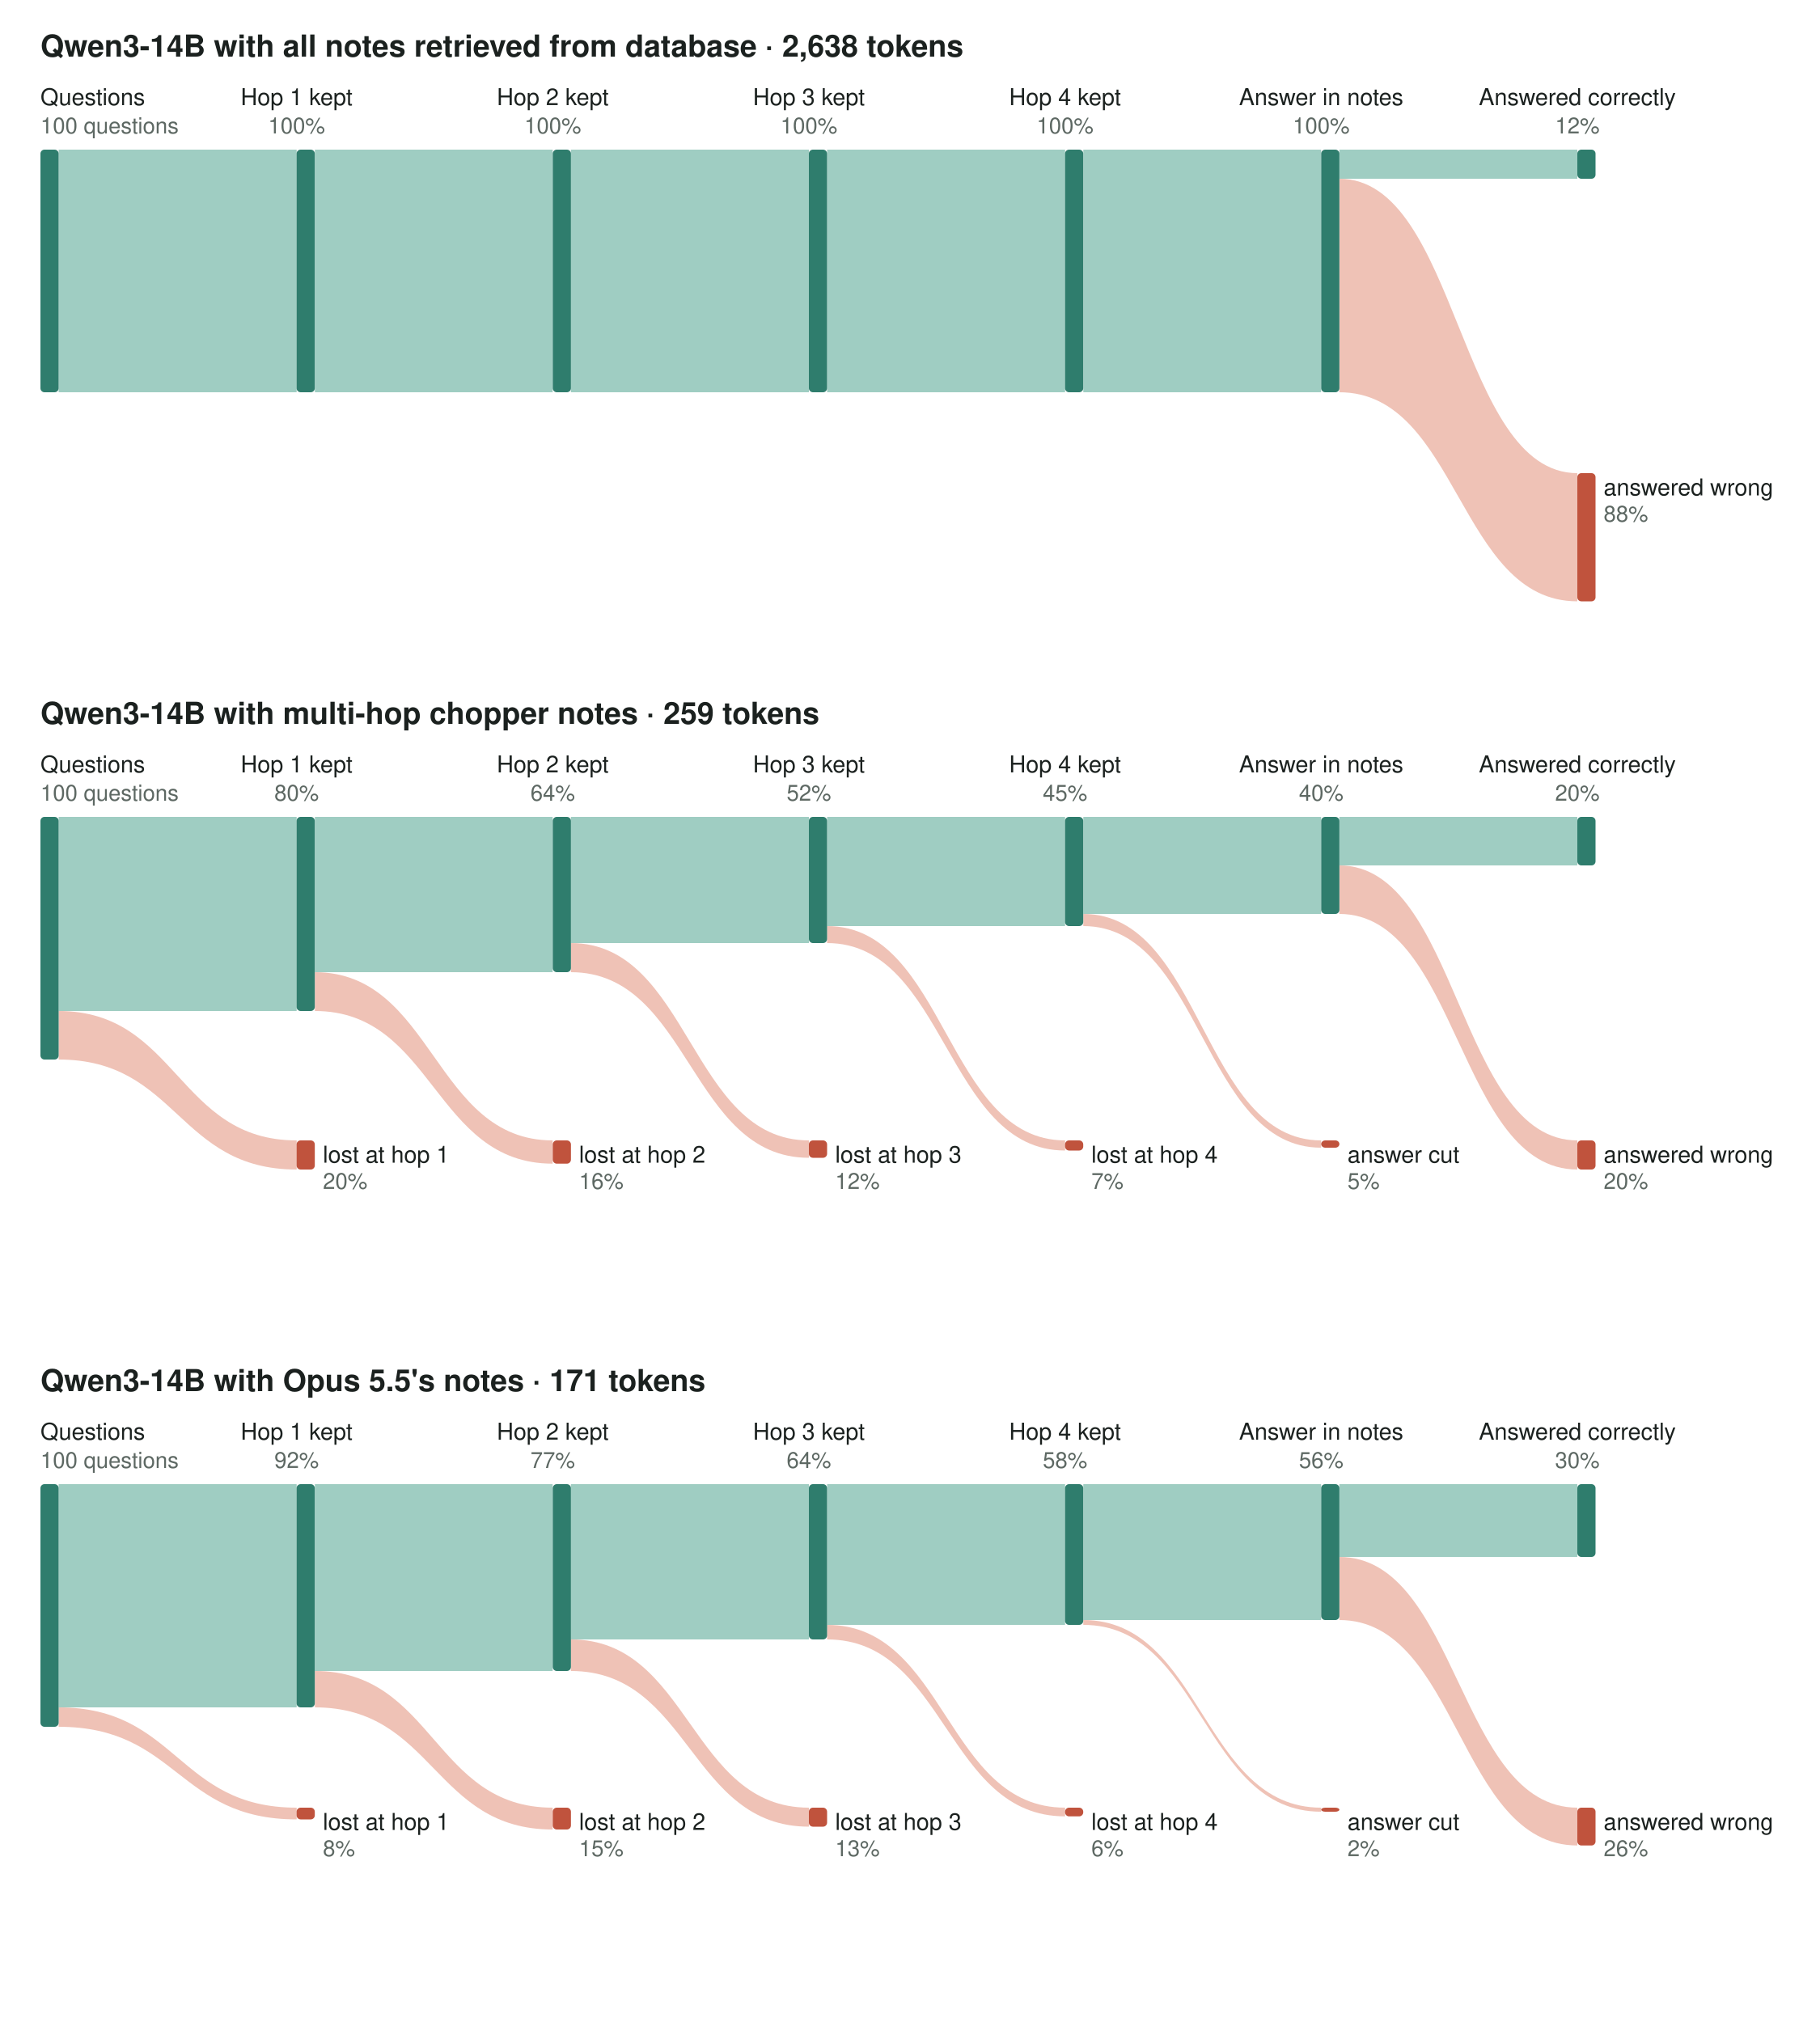
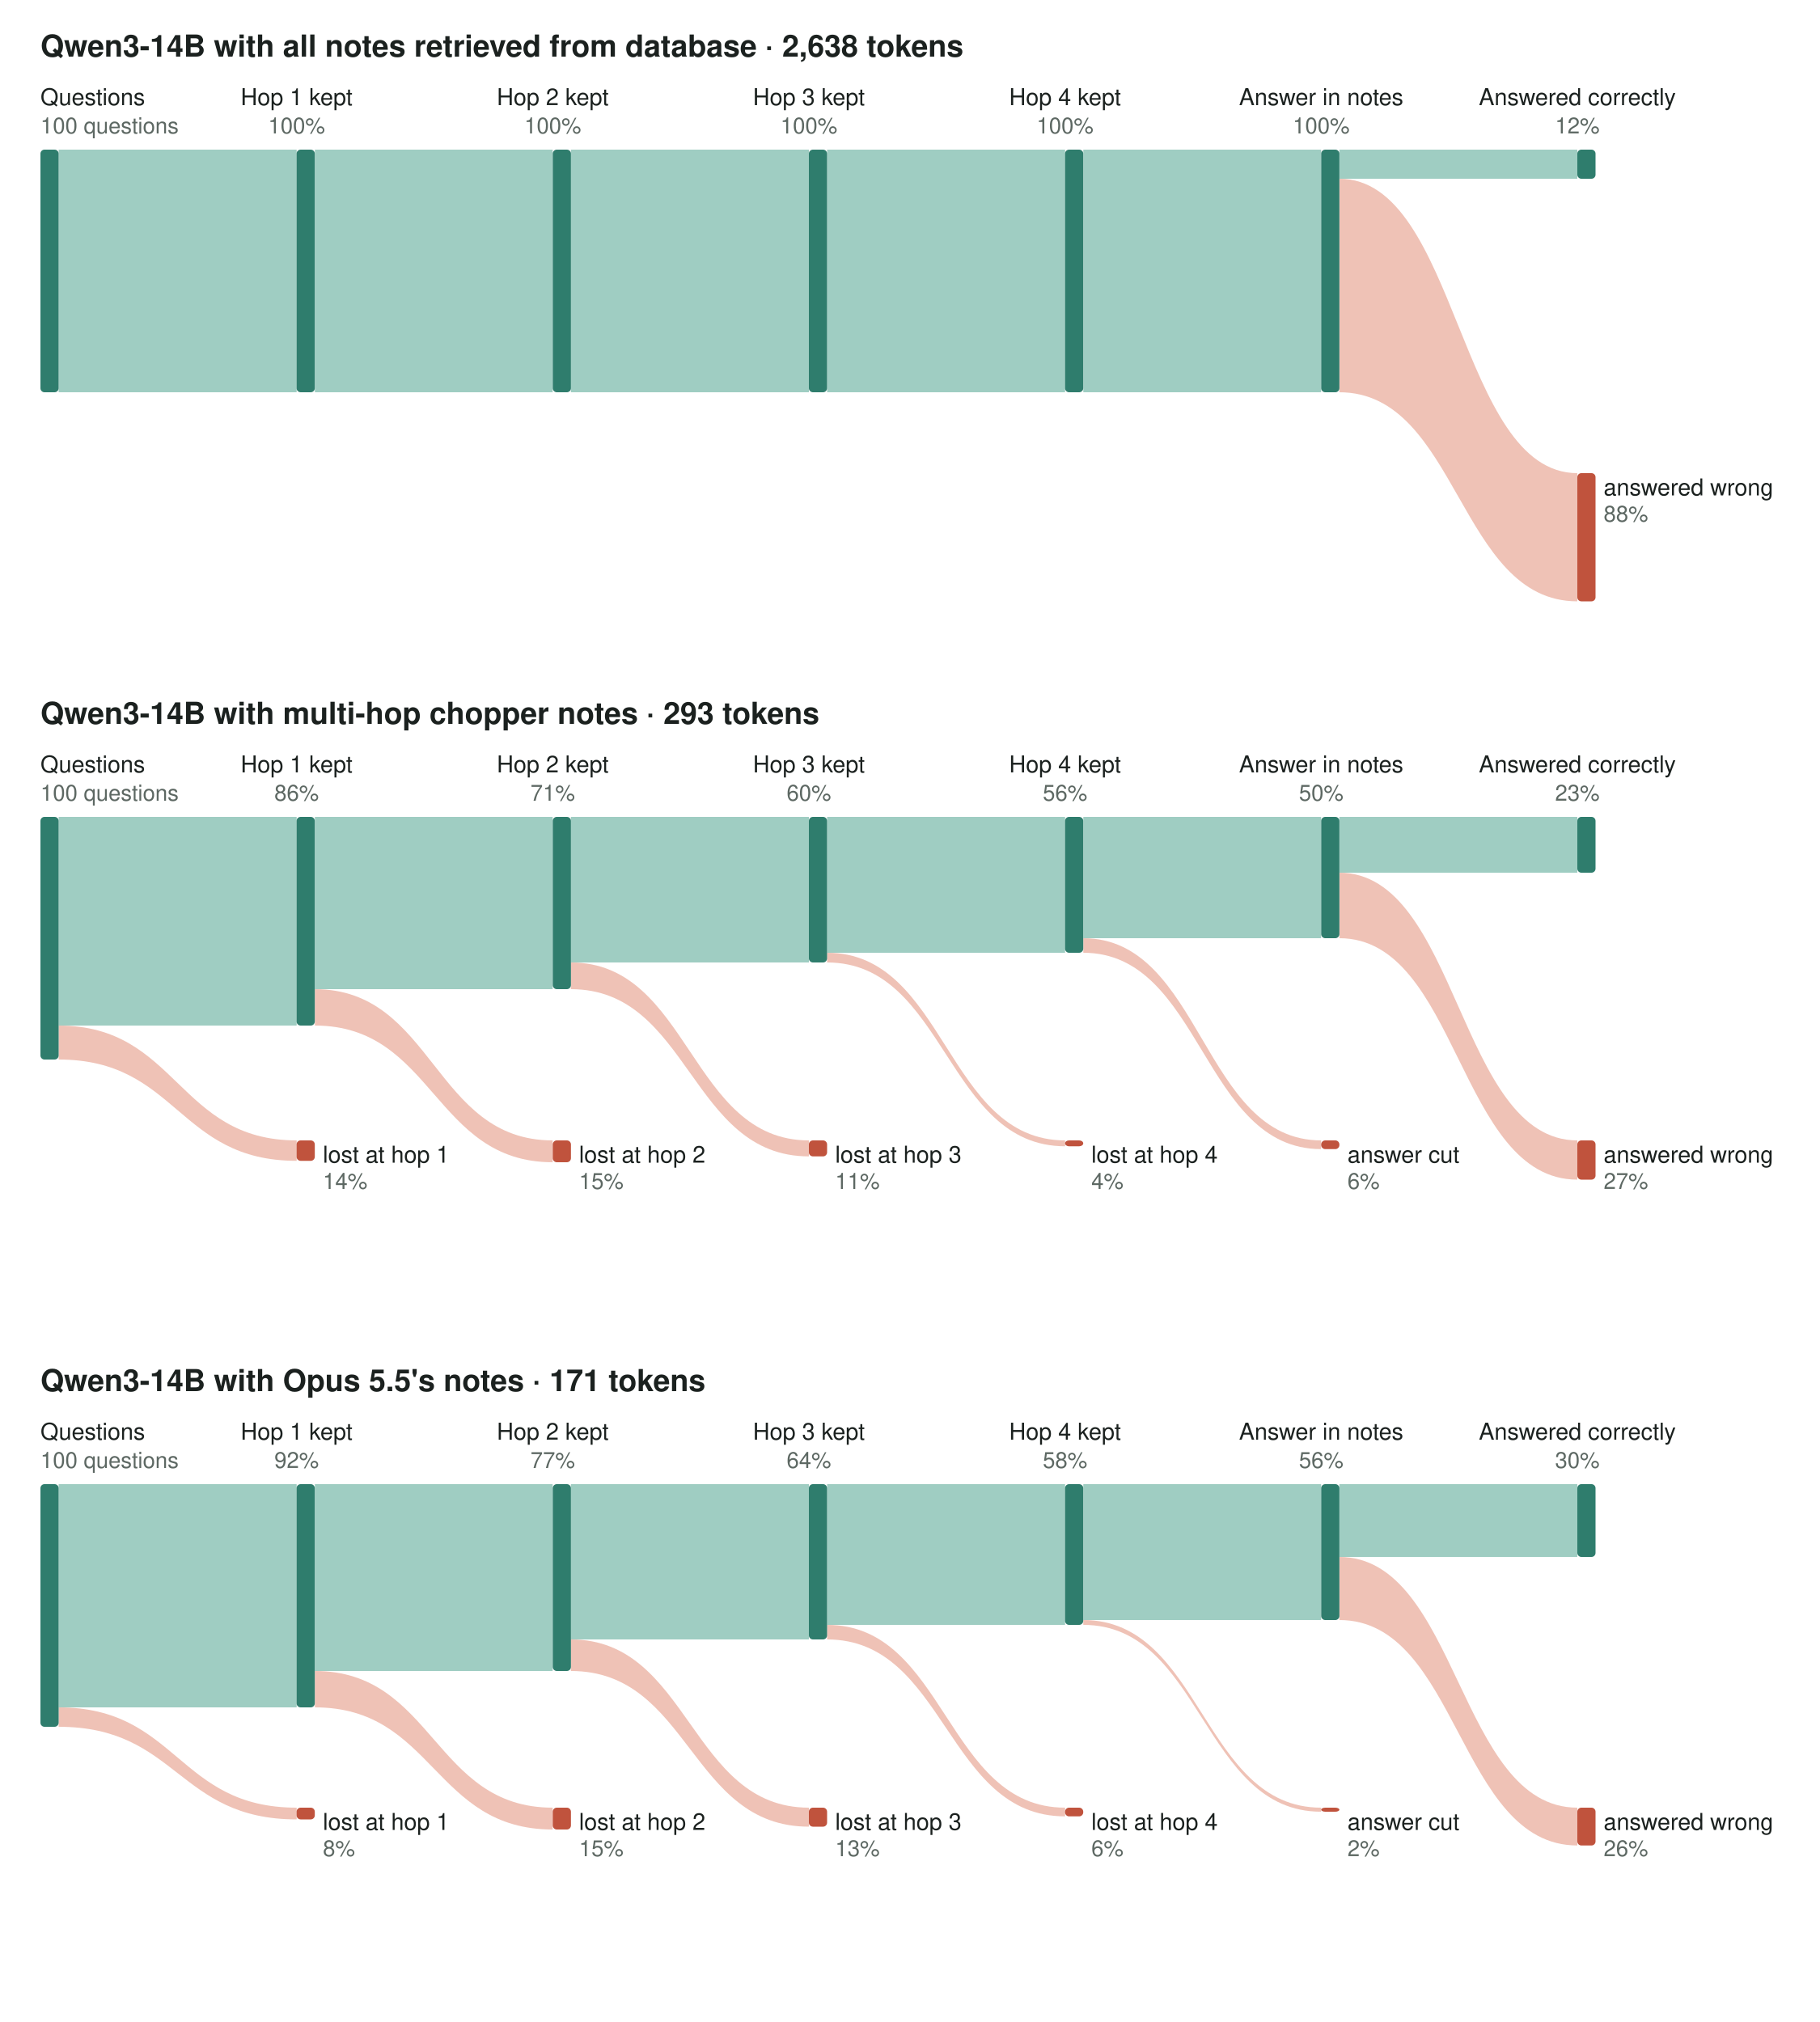
<svg xmlns="http://www.w3.org/2000/svg" viewBox="0 0 900 1000" width="900" font-family="Helvetica, Arial, sans-serif">
  <rect width="100%" height="100%" fill="#ffffff" />
  <text x="20" y="28" font-size="15" font-weight="700" fill="#1b211f">Qwen3-14B with all notes retrieved from database · 2,638 tokens</text>
  <path d="M29.0,74.0 C87.8,74.0 87.8,74.0 146.7,74.0 L146.7,194.0 C87.8,194.0 87.8,194.0 29.0,194.0 Z" fill="#9fcdc2" />
  <path d="M155.7,74.0 C214.5,74.0 214.5,74.0 273.3,74.0 L273.3,194.0 C214.5,194.0 214.5,194.0 155.7,194.0 Z" fill="#9fcdc2" />
  <path d="M282.3,74.0 C341.2,74.0 341.2,74.0 400.0,74.0 L400.0,194.0 C341.2,194.0 341.2,194.0 282.3,194.0 Z" fill="#9fcdc2" />
  <path d="M409.0,74.0 C467.8,74.0 467.8,74.0 526.7,74.0 L526.7,194.0 C467.8,194.0 467.8,194.0 409.0,194.0 Z" fill="#9fcdc2" />
  <path d="M535.7,74.0 C594.5,74.0 594.5,74.0 653.3,74.0 L653.3,194.0 C594.5,194.0 594.5,194.0 535.7,194.0 Z" fill="#9fcdc2" />
  <path d="M662.3,74.0 C721.2,74.0 721.2,74.0 780.0,74.0 L780.0,88.4 C721.2,88.4 721.2,88.4 662.3,88.4 Z" fill="#9fcdc2" />
  <path d="M662.3,88.4 C721.2,88.4 721.2,234.0 780.0,234.0 L780.0,297.4 C721.2,297.4 721.2,194.0 662.3,194.0 Z" fill="#efc2b6" />
  <rect x="780.0" y="234" width="9" height="63.4" fill="#c0533d" rx="2" />
  <text x="793.0" y="245" font-size="11.5" fill="#1b211f">answered wrong</text>
  <text x="793.0" y="258" font-size="11" fill="#5d6863">88%</text>
  <rect x="20.0" y="74" width="9" height="120.0" fill="#2f7d6d" rx="2" />
  <text x="20.0" y="52" font-size="11.5" text-anchor="start" fill="#1b211f">Questions</text>
  <text x="20.0" y="66" font-size="11" text-anchor="start" fill="#5d6863">100 questions</text>
  <rect x="146.667" y="74" width="9" height="120.0" fill="#2f7d6d" rx="2" />
  <text x="146.667" y="52" font-size="11.5" text-anchor="middle" fill="#1b211f">Hop 1 kept</text>
  <text x="146.667" y="66" font-size="11" text-anchor="middle" fill="#5d6863">100%</text>
  <rect x="273.333" y="74" width="9" height="120.0" fill="#2f7d6d" rx="2" />
  <text x="273.333" y="52" font-size="11.5" text-anchor="middle" fill="#1b211f">Hop 2 kept</text>
  <text x="273.333" y="66" font-size="11" text-anchor="middle" fill="#5d6863">100%</text>
  <rect x="400.0" y="74" width="9" height="120.0" fill="#2f7d6d" rx="2" />
  <text x="400.0" y="52" font-size="11.5" text-anchor="middle" fill="#1b211f">Hop 3 kept</text>
  <text x="400.0" y="66" font-size="11" text-anchor="middle" fill="#5d6863">100%</text>
  <rect x="526.667" y="74" width="9" height="120.0" fill="#2f7d6d" rx="2" />
  <text x="526.667" y="52" font-size="11.5" text-anchor="middle" fill="#1b211f">Hop 4 kept</text>
  <text x="526.667" y="66" font-size="11" text-anchor="middle" fill="#5d6863">100%</text>
  <rect x="653.333" y="74" width="9" height="120.0" fill="#2f7d6d" rx="2" />
  <text x="653.333" y="52" font-size="11.5" text-anchor="middle" fill="#1b211f">Answer in notes</text>
  <text x="653.333" y="66" font-size="11" text-anchor="middle" fill="#5d6863">100%</text>
  <rect x="780.0" y="74" width="9" height="14.4" fill="#2f7d6d" rx="2" />
  <text x="780.0" y="52" font-size="11.5" text-anchor="middle" fill="#1b211f">Answered correctly</text>
  <text x="780.0" y="66" font-size="11" text-anchor="middle" fill="#5d6863">12%</text>
-   <text x="20" y="358.0" font-size="15" font-weight="700" fill="#1b211f">Qwen3-14B with multi-hop chopper notes · 259 tokens</text>
-   <path d="M29.0,404.0 C87.8,404.0 87.8,404.0 146.7,404.0 L146.7,500.0 C87.8,500.0 87.8,500.0 29.0,500.0 Z" fill="#9fcdc2" />
-   <path d="M29.0,500.0 C87.8,500.0 87.8,564.0 146.7,564.0 L146.7,578.4 C87.8,578.4 87.8,524.0 29.0,524.0 Z" fill="#efc2b6" />
-   <rect x="146.667" y="564.0" width="9" height="14.4" fill="#c0533d" rx="2" />
+   <text x="20" y="358.0" font-size="15" font-weight="700" fill="#1b211f">Qwen3-14B with multi-hop chopper notes · 293 tokens</text>
+   <path d="M29.0,404.0 C87.8,404.0 87.8,404.0 146.7,404.0 L146.7,507.2 C87.8,507.2 87.8,507.2 29.0,507.2 Z" fill="#9fcdc2" />
+   <path d="M29.0,507.2 C87.8,507.2 87.8,564.0 146.7,564.0 L146.7,574.1 C87.8,574.1 87.8,524.0 29.0,524.0 Z" fill="#efc2b6" />
+   <rect x="146.667" y="564.0" width="9" height="10.1" fill="#c0533d" rx="2" />
  <text x="159.667" y="575.0" font-size="11.5" fill="#1b211f">lost at hop 1</text>
-   <text x="159.667" y="588.0" font-size="11" fill="#5d6863">20%</text>
-   <path d="M155.7,404.0 C214.5,404.0 214.5,404.0 273.3,404.0 L273.3,480.8 C214.5,480.8 214.5,480.8 155.7,480.8 Z" fill="#9fcdc2" />
-   <path d="M155.7,480.8 C214.5,480.8 214.5,564.0 273.3,564.0 L273.3,575.5 C214.5,575.5 214.5,500.0 155.7,500.0 Z" fill="#efc2b6" />
-   <rect x="273.333" y="564.0" width="9" height="11.5" fill="#c0533d" rx="2" />
+   <text x="159.667" y="588.0" font-size="11" fill="#5d6863">14%</text>
+   <path d="M155.7,404.0 C214.5,404.0 214.5,404.0 273.3,404.0 L273.3,489.2 C214.5,489.2 214.5,489.2 155.7,489.2 Z" fill="#9fcdc2" />
+   <path d="M155.7,489.2 C214.5,489.2 214.5,564.0 273.3,564.0 L273.3,574.8 C214.5,574.8 214.5,507.2 155.7,507.2 Z" fill="#efc2b6" />
+   <rect x="273.333" y="564.0" width="9" height="10.8" fill="#c0533d" rx="2" />
  <text x="286.333" y="575.0" font-size="11.5" fill="#1b211f">lost at hop 2</text>
-   <text x="286.333" y="588.0" font-size="11" fill="#5d6863">16%</text>
-   <path d="M282.3,404.0 C341.2,404.0 341.2,404.0 400.0,404.0 L400.0,466.4 C341.2,466.4 341.2,466.4 282.3,466.4 Z" fill="#9fcdc2" />
-   <path d="M282.3,466.4 C341.2,466.4 341.2,564.0 400.0,564.0 L400.0,572.6 C341.2,572.6 341.2,480.8 282.3,480.8 Z" fill="#efc2b6" />
-   <rect x="400.0" y="564.0" width="9" height="8.6" fill="#c0533d" rx="2" />
+   <text x="286.333" y="588.0" font-size="11" fill="#5d6863">15%</text>
+   <path d="M282.3,404.0 C341.2,404.0 341.2,404.0 400.0,404.0 L400.0,476.0 C341.2,476.0 341.2,476.0 282.3,476.0 Z" fill="#9fcdc2" />
+   <path d="M282.3,476.0 C341.2,476.0 341.2,564.0 400.0,564.0 L400.0,571.9 C341.2,571.9 341.2,489.2 282.3,489.2 Z" fill="#efc2b6" />
+   <rect x="400.0" y="564.0" width="9" height="7.9" fill="#c0533d" rx="2" />
  <text x="413.0" y="575.0" font-size="11.5" fill="#1b211f">lost at hop 3</text>
-   <text x="413.0" y="588.0" font-size="11" fill="#5d6863">12%</text>
-   <path d="M409.0,404.0 C467.8,404.0 467.8,404.0 526.7,404.0 L526.7,458.0 C467.8,458.0 467.8,458.0 409.0,458.0 Z" fill="#9fcdc2" />
-   <path d="M409.0,458.0 C467.8,458.0 467.8,564.0 526.7,564.0 L526.7,569.0 C467.8,569.0 467.8,466.4 409.0,466.4 Z" fill="#efc2b6" />
-   <rect x="526.667" y="564.0" width="9" height="5.0" fill="#c0533d" rx="2" />
+   <text x="413.0" y="588.0" font-size="11" fill="#5d6863">11%</text>
+   <path d="M409.0,404.0 C467.8,404.0 467.8,404.0 526.7,404.0 L526.7,471.2 C467.8,471.2 467.8,471.2 409.0,471.2 Z" fill="#9fcdc2" />
+   <path d="M409.0,471.2 C467.8,471.2 467.8,564.0 526.7,564.0 L526.7,566.9 C467.8,566.9 467.8,476.0 409.0,476.0 Z" fill="#efc2b6" />
+   <rect x="526.667" y="564.0" width="9" height="2.9" fill="#c0533d" rx="2" />
  <text x="539.667" y="575.0" font-size="11.5" fill="#1b211f">lost at hop 4</text>
-   <text x="539.667" y="588.0" font-size="11" fill="#5d6863">7%</text>
-   <path d="M535.7,404.0 C594.5,404.0 594.5,404.0 653.3,404.0 L653.3,452.0 C594.5,452.0 594.5,452.0 535.7,452.0 Z" fill="#9fcdc2" />
-   <path d="M535.7,452.0 C594.5,452.0 594.5,564.0 653.3,564.0 L653.3,567.6 C594.5,567.6 594.5,458.0 535.7,458.0 Z" fill="#efc2b6" />
-   <rect x="653.333" y="564.0" width="9" height="3.6" fill="#c0533d" rx="2" />
+   <text x="539.667" y="588.0" font-size="11" fill="#5d6863">4%</text>
+   <path d="M535.7,404.0 C594.5,404.0 594.5,404.0 653.3,404.0 L653.3,464.0 C594.5,464.0 594.5,464.0 535.7,464.0 Z" fill="#9fcdc2" />
+   <path d="M535.7,464.0 C594.5,464.0 594.5,564.0 653.3,564.0 L653.3,568.3 C594.5,568.3 594.5,471.2 535.7,471.2 Z" fill="#efc2b6" />
+   <rect x="653.333" y="564.0" width="9" height="4.3" fill="#c0533d" rx="2" />
  <text x="666.333" y="575.0" font-size="11.5" fill="#1b211f">answer cut</text>
-   <text x="666.333" y="588.0" font-size="11" fill="#5d6863">5%</text>
-   <path d="M662.3,404.0 C721.2,404.0 721.2,404.0 780.0,404.0 L780.0,428.0 C721.2,428.0 721.2,428.0 662.3,428.0 Z" fill="#9fcdc2" />
-   <path d="M662.3,428.0 C721.2,428.0 721.2,564.0 780.0,564.0 L780.0,578.4 C721.2,578.4 721.2,452.0 662.3,452.0 Z" fill="#efc2b6" />
-   <rect x="780.0" y="564.0" width="9" height="14.4" fill="#c0533d" rx="2" />
+   <text x="666.333" y="588.0" font-size="11" fill="#5d6863">6%</text>
+   <path d="M662.3,404.0 C721.2,404.0 721.2,404.0 780.0,404.0 L780.0,431.6 C721.2,431.6 721.2,431.6 662.3,431.6 Z" fill="#9fcdc2" />
+   <path d="M662.3,431.6 C721.2,431.6 721.2,564.0 780.0,564.0 L780.0,583.4 C721.2,583.4 721.2,464.0 662.3,464.0 Z" fill="#efc2b6" />
+   <rect x="780.0" y="564.0" width="9" height="19.4" fill="#c0533d" rx="2" />
  <text x="793.0" y="575.0" font-size="11.5" fill="#1b211f">answered wrong</text>
-   <text x="793.0" y="588.0" font-size="11" fill="#5d6863">20%</text>
+   <text x="793.0" y="588.0" font-size="11" fill="#5d6863">27%</text>
  <rect x="20.0" y="404.0" width="9" height="120.0" fill="#2f7d6d" rx="2" />
  <text x="20.0" y="382.0" font-size="11.5" text-anchor="start" fill="#1b211f">Questions</text>
  <text x="20.0" y="396.0" font-size="11" text-anchor="start" fill="#5d6863">100 questions</text>
-   <rect x="146.667" y="404.0" width="9" height="96.0" fill="#2f7d6d" rx="2" />
+   <rect x="146.667" y="404.0" width="9" height="103.2" fill="#2f7d6d" rx="2" />
  <text x="146.667" y="382.0" font-size="11.5" text-anchor="middle" fill="#1b211f">Hop 1 kept</text>
-   <text x="146.667" y="396.0" font-size="11" text-anchor="middle" fill="#5d6863">80%</text>
-   <rect x="273.333" y="404.0" width="9" height="76.8" fill="#2f7d6d" rx="2" />
+   <text x="146.667" y="396.0" font-size="11" text-anchor="middle" fill="#5d6863">86%</text>
+   <rect x="273.333" y="404.0" width="9" height="85.2" fill="#2f7d6d" rx="2" />
  <text x="273.333" y="382.0" font-size="11.5" text-anchor="middle" fill="#1b211f">Hop 2 kept</text>
-   <text x="273.333" y="396.0" font-size="11" text-anchor="middle" fill="#5d6863">64%</text>
-   <rect x="400.0" y="404.0" width="9" height="62.4" fill="#2f7d6d" rx="2" />
+   <text x="273.333" y="396.0" font-size="11" text-anchor="middle" fill="#5d6863">71%</text>
+   <rect x="400.0" y="404.0" width="9" height="72.0" fill="#2f7d6d" rx="2" />
  <text x="400.0" y="382.0" font-size="11.5" text-anchor="middle" fill="#1b211f">Hop 3 kept</text>
-   <text x="400.0" y="396.0" font-size="11" text-anchor="middle" fill="#5d6863">52%</text>
-   <rect x="526.667" y="404.0" width="9" height="54.0" fill="#2f7d6d" rx="2" />
+   <text x="400.0" y="396.0" font-size="11" text-anchor="middle" fill="#5d6863">60%</text>
+   <rect x="526.667" y="404.0" width="9" height="67.2" fill="#2f7d6d" rx="2" />
  <text x="526.667" y="382.0" font-size="11.5" text-anchor="middle" fill="#1b211f">Hop 4 kept</text>
-   <text x="526.667" y="396.0" font-size="11" text-anchor="middle" fill="#5d6863">45%</text>
-   <rect x="653.333" y="404.0" width="9" height="48.0" fill="#2f7d6d" rx="2" />
+   <text x="526.667" y="396.0" font-size="11" text-anchor="middle" fill="#5d6863">56%</text>
+   <rect x="653.333" y="404.0" width="9" height="60.0" fill="#2f7d6d" rx="2" />
  <text x="653.333" y="382.0" font-size="11.5" text-anchor="middle" fill="#1b211f">Answer in notes</text>
-   <text x="653.333" y="396.0" font-size="11" text-anchor="middle" fill="#5d6863">40%</text>
-   <rect x="780.0" y="404.0" width="9" height="24.0" fill="#2f7d6d" rx="2" />
+   <text x="653.333" y="396.0" font-size="11" text-anchor="middle" fill="#5d6863">50%</text>
+   <rect x="780.0" y="404.0" width="9" height="27.6" fill="#2f7d6d" rx="2" />
  <text x="780.0" y="382.0" font-size="11.5" text-anchor="middle" fill="#1b211f">Answered correctly</text>
-   <text x="780.0" y="396.0" font-size="11" text-anchor="middle" fill="#5d6863">20%</text>
+   <text x="780.0" y="396.0" font-size="11" text-anchor="middle" fill="#5d6863">23%</text>
  <text x="20" y="688.0" font-size="15" font-weight="700" fill="#1b211f">Qwen3-14B with Opus 5.5's notes · 171 tokens</text>
  <path d="M29.0,734.0 C87.8,734.0 87.8,734.0 146.7,734.0 L146.7,844.4 C87.8,844.4 87.8,844.4 29.0,844.4 Z" fill="#9fcdc2" />
  <path d="M29.0,844.4 C87.8,844.4 87.8,894.0 146.7,894.0 L146.7,899.8 C87.8,899.8 87.8,854.0 29.0,854.0 Z" fill="#efc2b6" />
  <rect x="146.667" y="894.0" width="9" height="5.8" fill="#c0533d" rx="2" />
  <text x="159.667" y="905.0" font-size="11.5" fill="#1b211f">lost at hop 1</text>
  <text x="159.667" y="918.0" font-size="11" fill="#5d6863">8%</text>
  <path d="M155.7,734.0 C214.5,734.0 214.5,734.0 273.3,734.0 L273.3,826.4 C214.5,826.4 214.5,826.4 155.7,826.4 Z" fill="#9fcdc2" />
  <path d="M155.7,826.4 C214.5,826.4 214.5,894.0 273.3,894.0 L273.3,904.8 C214.5,904.8 214.5,844.4 155.7,844.4 Z" fill="#efc2b6" />
  <rect x="273.333" y="894.0" width="9" height="10.8" fill="#c0533d" rx="2" />
  <text x="286.333" y="905.0" font-size="11.5" fill="#1b211f">lost at hop 2</text>
  <text x="286.333" y="918.0" font-size="11" fill="#5d6863">15%</text>
  <path d="M282.3,734.0 C341.2,734.0 341.2,734.0 400.0,734.0 L400.0,810.8 C341.2,810.8 341.2,810.8 282.3,810.8 Z" fill="#9fcdc2" />
  <path d="M282.3,810.8 C341.2,810.8 341.2,894.0 400.0,894.0 L400.0,903.4 C341.2,903.4 341.2,826.4 282.3,826.4 Z" fill="#efc2b6" />
  <rect x="400.0" y="894.0" width="9" height="9.4" fill="#c0533d" rx="2" />
  <text x="413.0" y="905.0" font-size="11.5" fill="#1b211f">lost at hop 3</text>
  <text x="413.0" y="918.0" font-size="11" fill="#5d6863">13%</text>
  <path d="M409.0,734.0 C467.8,734.0 467.8,734.0 526.7,734.0 L526.7,803.6 C467.8,803.6 467.8,803.6 409.0,803.6 Z" fill="#9fcdc2" />
  <path d="M409.0,803.6 C467.8,803.6 467.8,894.0 526.7,894.0 L526.7,898.3 C467.8,898.3 467.8,810.8 409.0,810.8 Z" fill="#efc2b6" />
  <rect x="526.667" y="894.0" width="9" height="4.3" fill="#c0533d" rx="2" />
  <text x="539.667" y="905.0" font-size="11.5" fill="#1b211f">lost at hop 4</text>
  <text x="539.667" y="918.0" font-size="11" fill="#5d6863">6%</text>
  <path d="M535.7,734.0 C594.5,734.0 594.5,734.0 653.3,734.0 L653.3,801.2 C594.5,801.2 594.5,801.2 535.7,801.2 Z" fill="#9fcdc2" />
  <path d="M535.7,801.2 C594.5,801.2 594.5,894.0 653.3,894.0 L653.3,896.0 C594.5,896.0 594.5,803.6 535.7,803.6 Z" fill="#efc2b6" />
  <rect x="653.333" y="894.0" width="9" height="2.0" fill="#c0533d" rx="2" />
  <text x="666.333" y="905.0" font-size="11.5" fill="#1b211f">answer cut</text>
  <text x="666.333" y="918.0" font-size="11" fill="#5d6863">2%</text>
  <path d="M662.3,734.0 C721.2,734.0 721.2,734.0 780.0,734.0 L780.0,770.0 C721.2,770.0 721.2,770.0 662.3,770.0 Z" fill="#9fcdc2" />
  <path d="M662.3,770.0 C721.2,770.0 721.2,894.0 780.0,894.0 L780.0,912.7 C721.2,912.7 721.2,801.2 662.3,801.2 Z" fill="#efc2b6" />
  <rect x="780.0" y="894.0" width="9" height="18.7" fill="#c0533d" rx="2" />
  <text x="793.0" y="905.0" font-size="11.5" fill="#1b211f">answered wrong</text>
  <text x="793.0" y="918.0" font-size="11" fill="#5d6863">26%</text>
  <rect x="20.0" y="734.0" width="9" height="120.0" fill="#2f7d6d" rx="2" />
  <text x="20.0" y="712.0" font-size="11.5" text-anchor="start" fill="#1b211f">Questions</text>
  <text x="20.0" y="726.0" font-size="11" text-anchor="start" fill="#5d6863">100 questions</text>
  <rect x="146.667" y="734.0" width="9" height="110.4" fill="#2f7d6d" rx="2" />
  <text x="146.667" y="712.0" font-size="11.5" text-anchor="middle" fill="#1b211f">Hop 1 kept</text>
  <text x="146.667" y="726.0" font-size="11" text-anchor="middle" fill="#5d6863">92%</text>
  <rect x="273.333" y="734.0" width="9" height="92.4" fill="#2f7d6d" rx="2" />
  <text x="273.333" y="712.0" font-size="11.5" text-anchor="middle" fill="#1b211f">Hop 2 kept</text>
  <text x="273.333" y="726.0" font-size="11" text-anchor="middle" fill="#5d6863">77%</text>
  <rect x="400.0" y="734.0" width="9" height="76.8" fill="#2f7d6d" rx="2" />
  <text x="400.0" y="712.0" font-size="11.5" text-anchor="middle" fill="#1b211f">Hop 3 kept</text>
  <text x="400.0" y="726.0" font-size="11" text-anchor="middle" fill="#5d6863">64%</text>
  <rect x="526.667" y="734.0" width="9" height="69.6" fill="#2f7d6d" rx="2" />
  <text x="526.667" y="712.0" font-size="11.5" text-anchor="middle" fill="#1b211f">Hop 4 kept</text>
  <text x="526.667" y="726.0" font-size="11" text-anchor="middle" fill="#5d6863">58%</text>
  <rect x="653.333" y="734.0" width="9" height="67.2" fill="#2f7d6d" rx="2" />
  <text x="653.333" y="712.0" font-size="11.5" text-anchor="middle" fill="#1b211f">Answer in notes</text>
  <text x="653.333" y="726.0" font-size="11" text-anchor="middle" fill="#5d6863">56%</text>
  <rect x="780.0" y="734.0" width="9" height="36.0" fill="#2f7d6d" rx="2" />
  <text x="780.0" y="712.0" font-size="11.5" text-anchor="middle" fill="#1b211f">Answered correctly</text>
  <text x="780.0" y="726.0" font-size="11" text-anchor="middle" fill="#5d6863">30%</text>
</svg>
